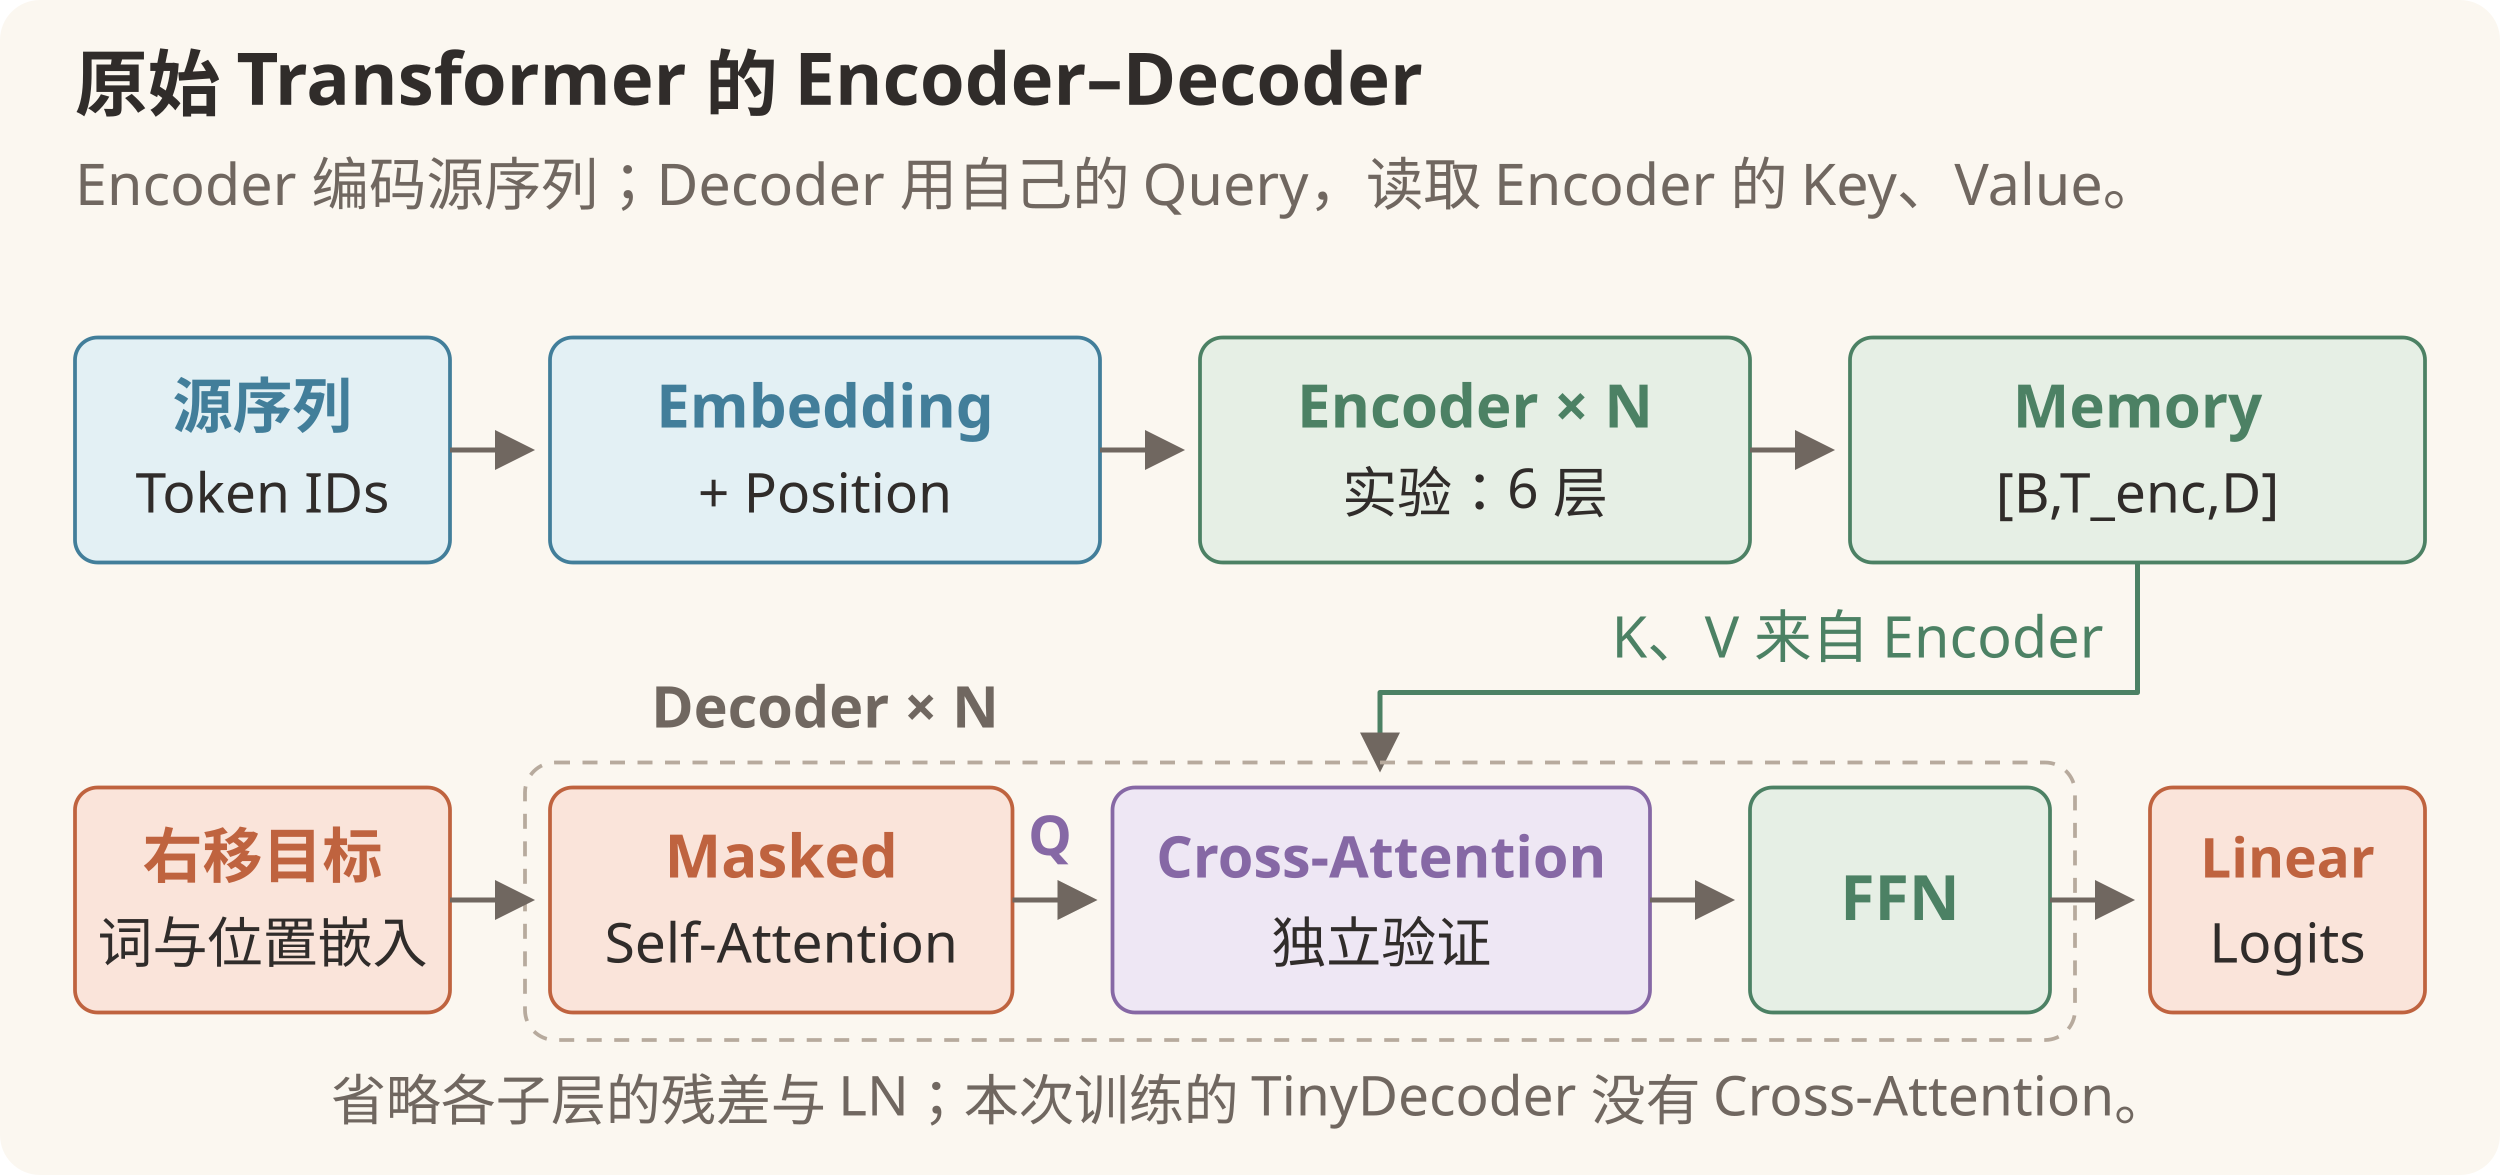
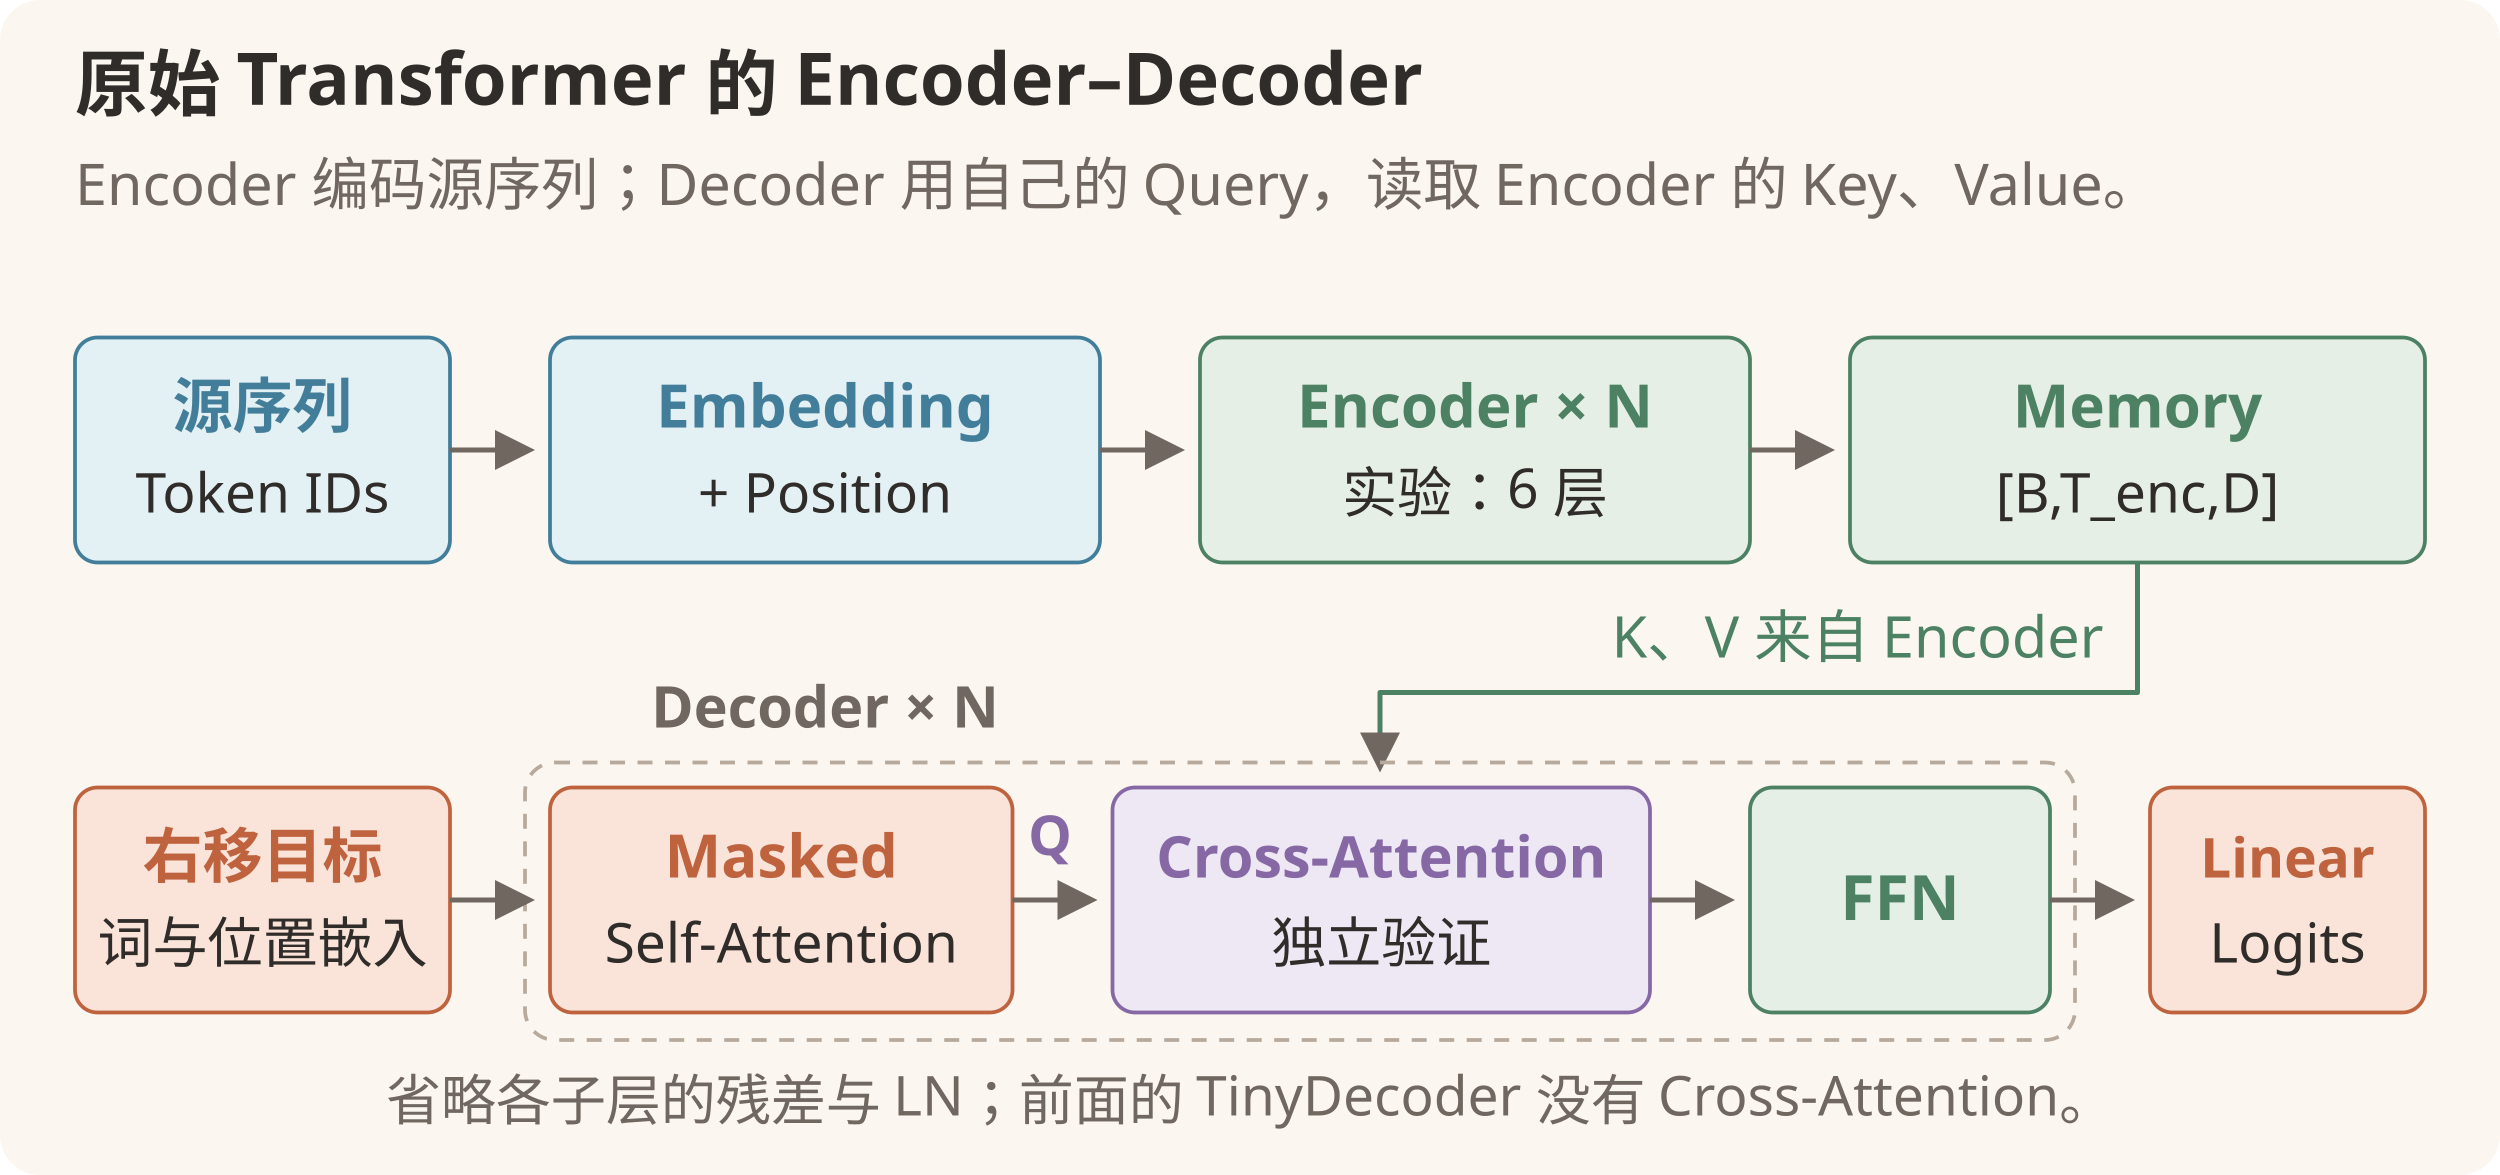
<svg xmlns="http://www.w3.org/2000/svg" width="1000" height="470" viewBox="0 0 1000 470" role="img" aria-labelledby="title desc">
  <style>text{font-family:"Noto Sans SC","Microsoft YaHei","PingFang SC",sans-serif;font-weight:400}.bold{font-weight:650}</style>
  <defs>
    <marker id="arrow" markerWidth="8" markerHeight="8" refX="6" refY="4" orient="auto" markerUnits="strokeWidth">
      <path d="M0 0 8 4 0 8Z" fill="#706760" />
    </marker>
  </defs>
  <rect width="1000" height="470" rx="16" fill="#fbf7f0" />
  <text x="30" y="44" font-size="29" fill="#302c2a" text-anchor="start" class="bold">原始 Transformer 的 Encoder–Decoder</text>
  <text x="30" y="82" font-size="23" fill="#706760" text-anchor="start">Encoder 编码源序列；Decoder 用自己的 Query，读取 Encoder 的 Key、Value。</text>
  <rect x="30" y="135" width="150" height="90" rx="9" fill="#e3f0f4" stroke="#427e9a" stroke-width="1.5" />
  <text x="105.0" y="171.0" font-size="24" fill="#427e9a" text-anchor="middle" class="bold">源序列</text>
  <text x="105.0" y="205.0" font-size="22" fill="#302c2a" text-anchor="middle">Token IDs</text>
  <rect x="220" y="135" width="220" height="90" rx="9" fill="#e3f0f4" stroke="#427e9a" stroke-width="1.5" />
  <text x="330.0" y="171.0" font-size="24" fill="#427e9a" text-anchor="middle" class="bold">Embedding</text>
  <text x="330.0" y="205.0" font-size="22" fill="#302c2a" text-anchor="middle">+ Position</text>
  <rect x="480" y="135" width="220" height="90" rx="9" fill="#e6efe5" stroke="#4c8164" stroke-width="1.5" />
  <text x="590.0" y="171.0" font-size="24" fill="#4c8164" text-anchor="middle" class="bold">Encoder × N</text>
  <text x="590.0" y="205.0" font-size="22" fill="#302c2a" text-anchor="middle">实验：6 层</text>
  <rect x="740" y="135" width="230" height="90" rx="9" fill="#e6efe5" stroke="#4c8164" stroke-width="1.5" />
  <text x="855.0" y="171.0" font-size="24" fill="#4c8164" text-anchor="middle" class="bold">Memory</text>
  <text x="855.0" y="205.0" font-size="22" fill="#302c2a" text-anchor="middle">[B,T_enc,D]</text>
  <line x1="180" y1="180" x2="210" y2="180" stroke="#706760" stroke-width="2" marker-end="url(#arrow)" />
  <line x1="440" y1="180" x2="470" y2="180" stroke="#706760" stroke-width="2" marker-end="url(#arrow)" />
  <line x1="700" y1="180" x2="730" y2="180" stroke="#706760" stroke-width="2" marker-end="url(#arrow)" />
  <path d="M855 225 V277 H552 V305" fill="none" stroke="#4c8164" stroke-width="2" stroke-linejoin="round" marker-end="url(#arrow)" />
  <text x="743" y="263" font-size="23" fill="#4c8164" text-anchor="middle">K、V 来自 Encoder</text>
  <rect x="210" y="305" width="620" height="111" rx="12" fill="none" stroke="#b7aa9d" stroke-width="1.5" stroke-dasharray="6 5" />
  <text x="330" y="291" font-size="23" fill="#706760" text-anchor="middle" class="bold">Decoder × N</text>
  <rect x="30" y="315" width="150" height="90" rx="9" fill="#fae4da" stroke="#bf633f" stroke-width="1.5" />
  <text x="105.0" y="351.0" font-size="24" fill="#bf633f" text-anchor="middle" class="bold">右移目标</text>
  <text x="105.0" y="385.0" font-size="22" fill="#302c2a" text-anchor="middle">词与位置嵌入</text>
  <rect x="220" y="315" width="185" height="90" rx="9" fill="#fae4da" stroke="#bf633f" stroke-width="1.5" />
  <text x="312.5" y="351.0" font-size="24" fill="#bf633f" text-anchor="middle" class="bold">Masked</text>
  <text x="312.5" y="385.0" font-size="22" fill="#302c2a" text-anchor="middle">Self-Attention</text>
  <rect x="445" y="315" width="215" height="90" rx="9" fill="#eee7f4" stroke="#8668a5" stroke-width="1.5" />
  <text x="552.5" y="351.0" font-size="23" fill="#8668a5" text-anchor="middle" class="bold">Cross-Attention</text>
  <text x="552.5" y="385.0" font-size="22" fill="#302c2a" text-anchor="middle">独立验证</text>
  <rect x="700" y="315" width="120" height="90" rx="9" fill="#e6efe5" stroke="#4c8164" stroke-width="1.5" />
  <text x="760.0" y="368.0" font-size="25" fill="#4c8164" text-anchor="middle" class="bold">FFN</text>
  <rect x="860" y="315" width="110" height="90" rx="9" fill="#fae4da" stroke="#bf633f" stroke-width="1.5" />
  <text x="915.0" y="351.0" font-size="22" fill="#bf633f" text-anchor="middle" class="bold">Linear</text>
  <text x="915.0" y="385.0" font-size="22" fill="#302c2a" text-anchor="middle">Logits</text>
  <line x1="180" y1="360" x2="210" y2="360" stroke="#706760" stroke-width="2" marker-end="url(#arrow)" />
  <line x1="405" y1="360" x2="435" y2="360" stroke="#706760" stroke-width="2" marker-end="url(#arrow)" />
  <line x1="660" y1="360" x2="690" y2="360" stroke="#706760" stroke-width="2" marker-end="url(#arrow)" />
  <line x1="820" y1="360" x2="850" y2="360" stroke="#706760" stroke-width="2" marker-end="url(#arrow)" />
  <text x="420" y="342" font-size="22" fill="#8668a5" text-anchor="middle" class="bold">Q</text>
-   <text x="500" y="448" font-size="22" fill="#706760" text-anchor="middle">省略各子层的残差与 LN；本次训练的 TinyDecoder 没有 Cross-Attention。</text>
+   <text x="500" y="448" font-size="22" fill="#706760" text-anchor="middle">省略各子层的残差与 LN；前面的 TinyDecoder 没有 Cross-Attention。</text>
</svg>
